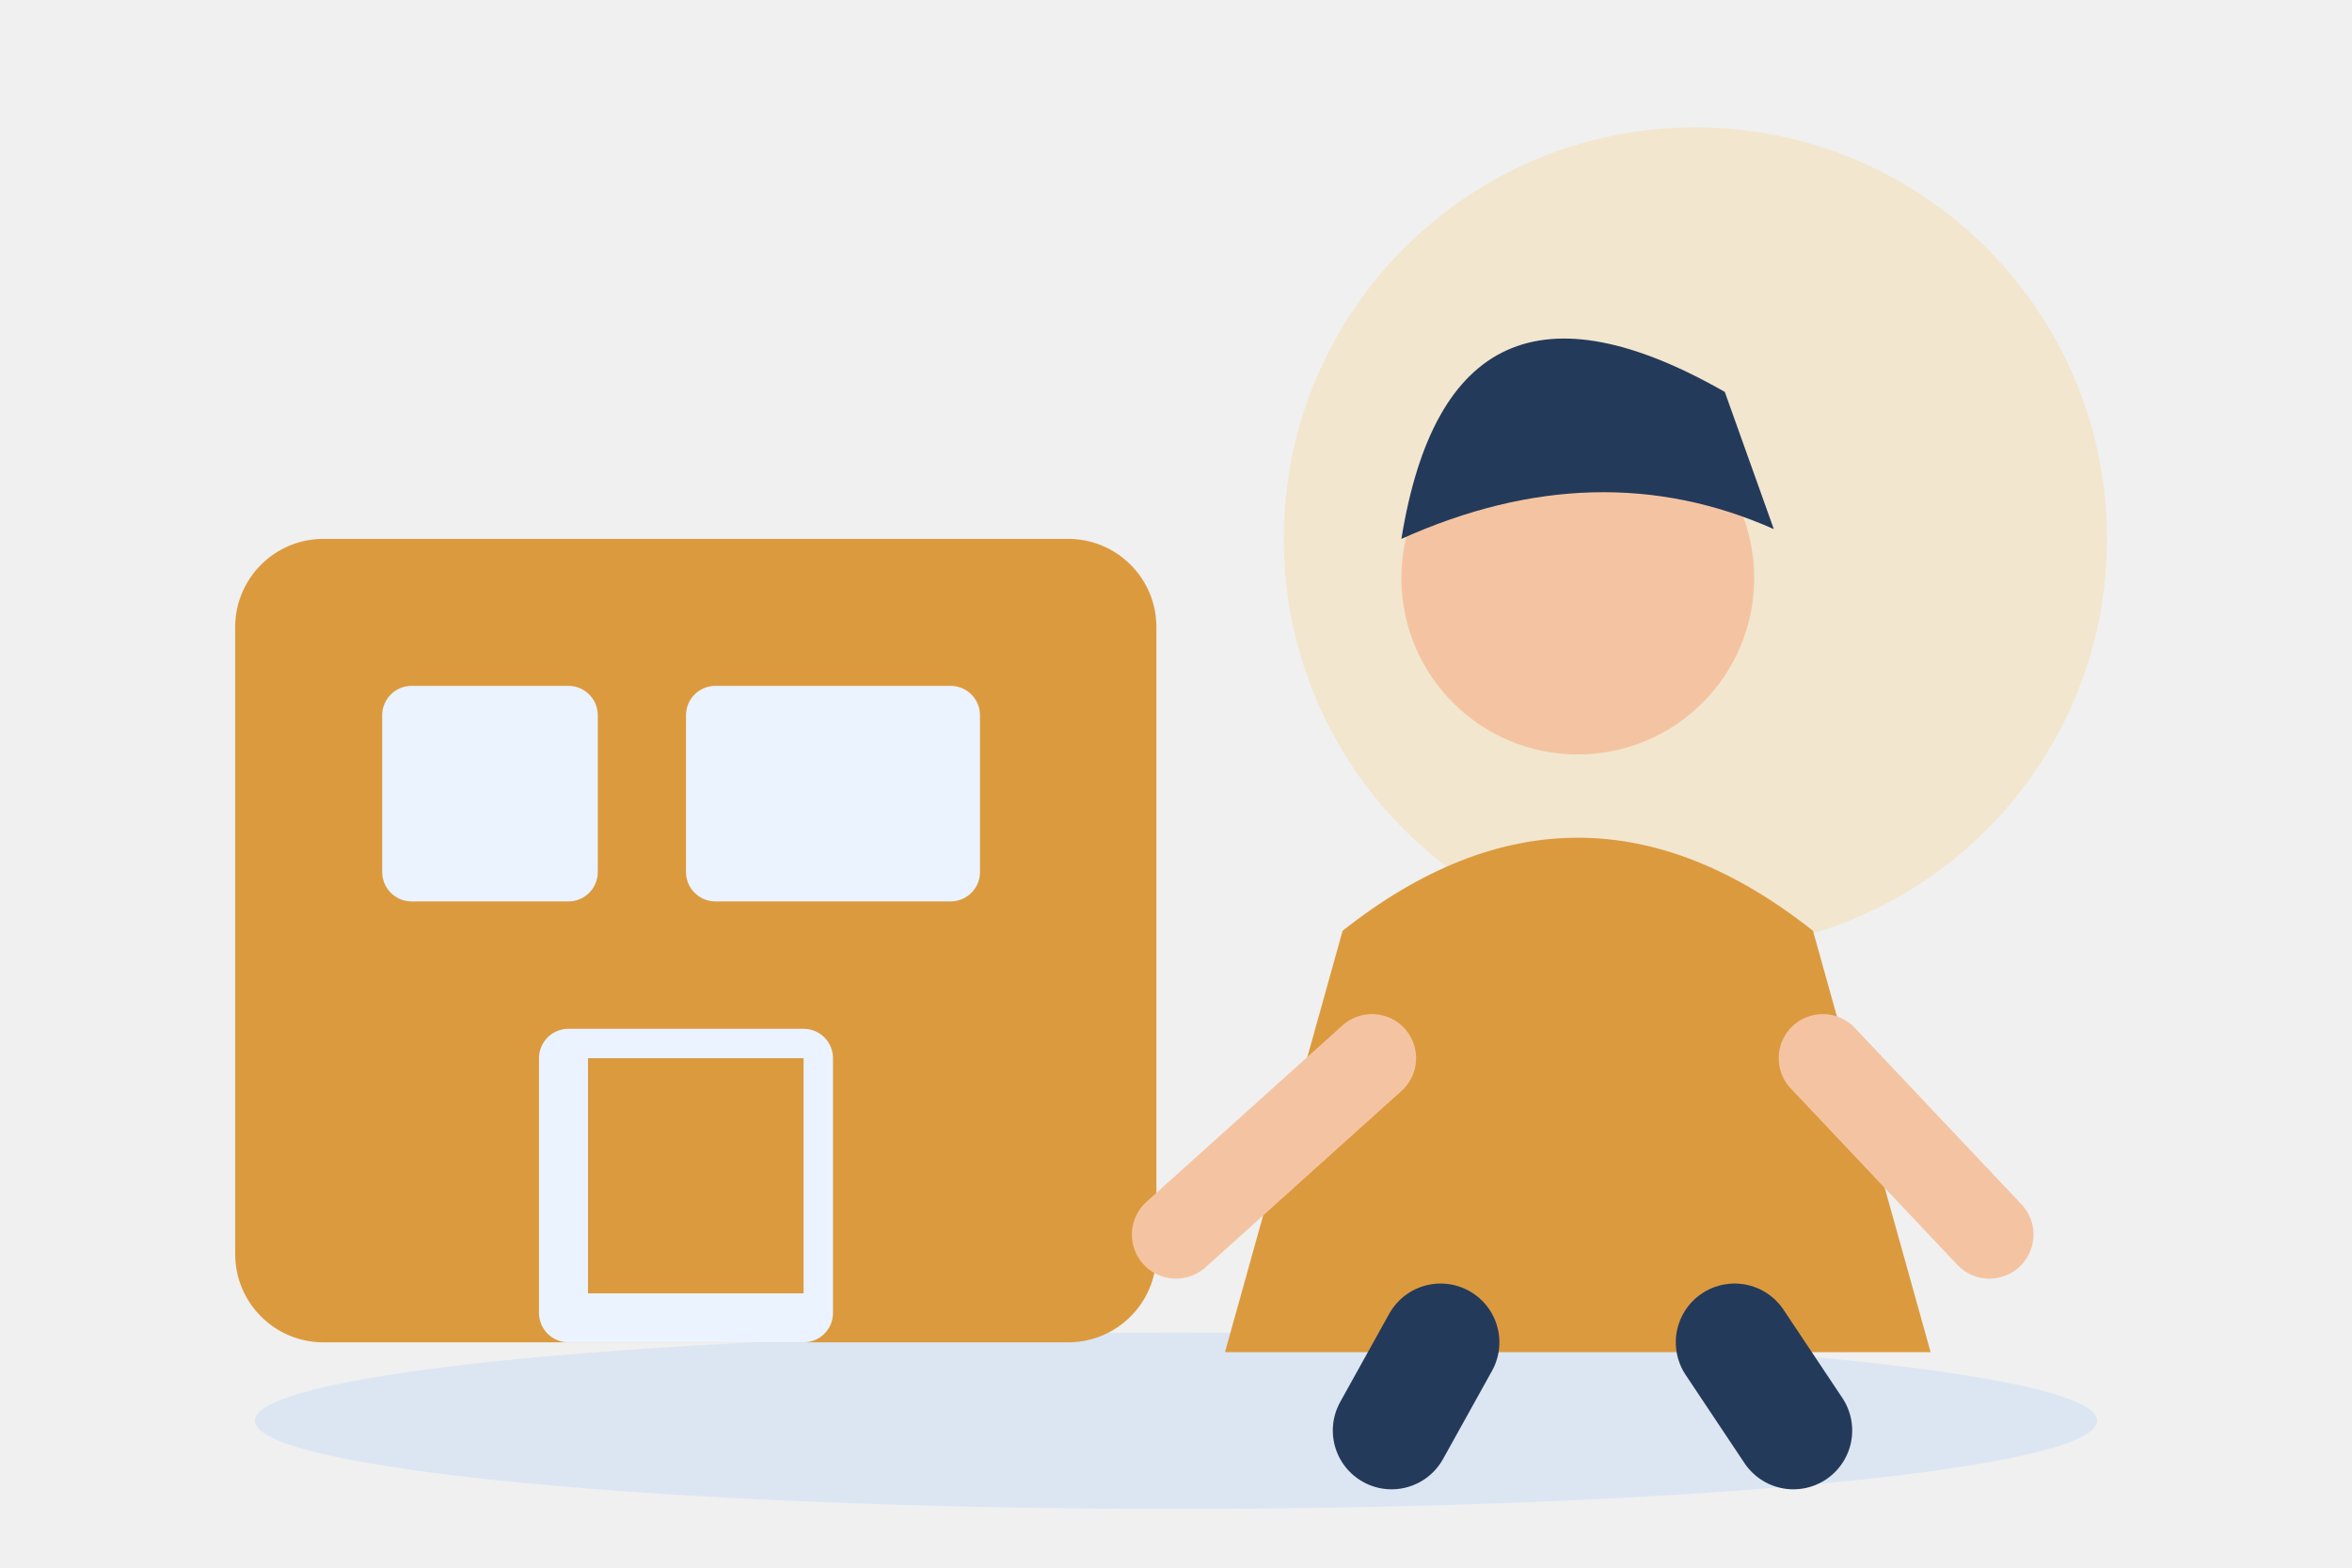
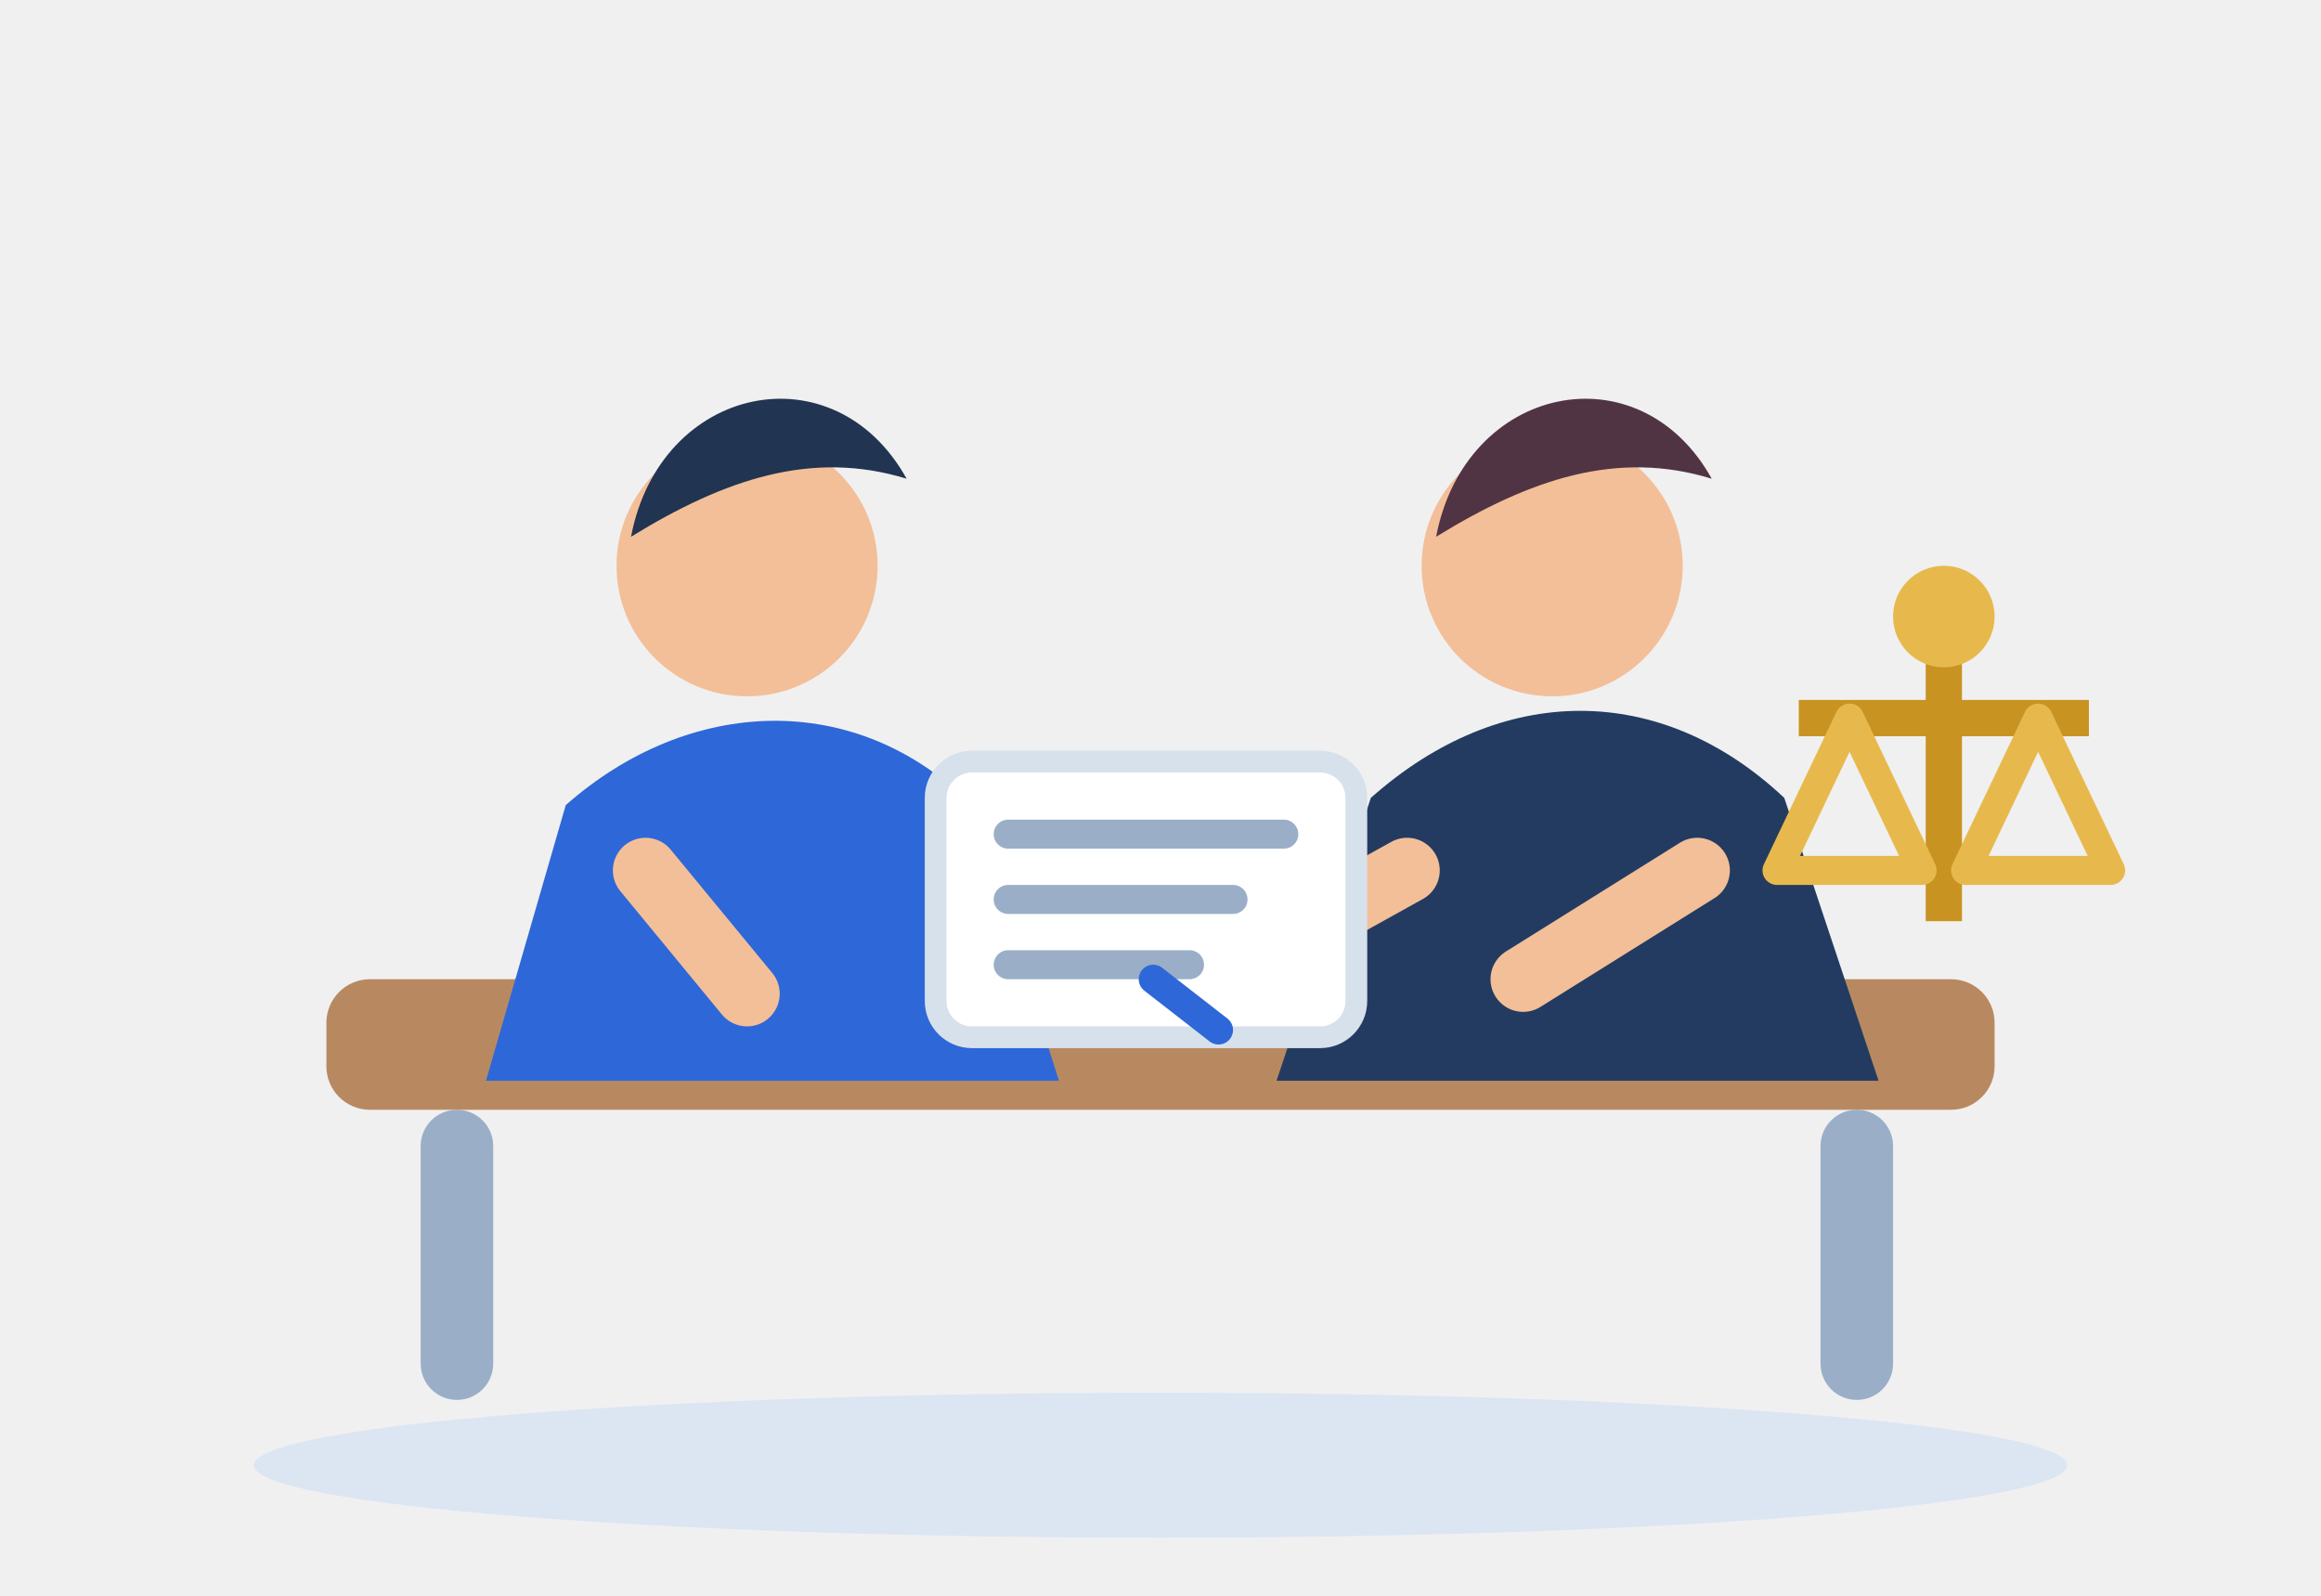
- <svg xmlns="http://www.w3.org/2000/svg" viewBox="0 0 240 160" role="img" aria-label="Documents illustration">
-   <ellipse cx="120" cy="145" rx="94" ry="9" fill="#dce6f3" />
-   <circle cx="173" cy="55" r="42" fill="#f6d58e" opacity=".35" />
-   <rect x="24" y="55" width="94" height="82" rx="9" fill="#dc9a3e" />
-   <rect x="39" y="70" width="22" height="22" rx="3" fill="#eaf3ff" />
-   <rect x="70" y="70" width="30" height="22" rx="3" fill="#eaf3ff" />
-   <rect x="55" y="105" width="30" height="32" rx="3" fill="#eaf3ff" />
-   <circle cx="161" cy="59" r="18" fill="#f4c4a2" />
-   <path d="M143 55q5-31 33-15l5 14q-18-8-38 1" fill="#243a5a" />
-   <path d="M137 95q24-19 48 0l12 43h-72z" fill="#dc9a3e" />
-   <path d="M140 108l-20 18m66-18 17 18" stroke="#f4c4a2" stroke-width="9" stroke-linecap="round" />
-   <path d="M147 137l-5 9m35-9 6 9" stroke="#243a5a" stroke-width="12" stroke-linecap="round" />
-   <path d="M60 108h22v24H60z" fill="#dc9a3e" />
+ <svg xmlns="http://www.w3.org/2000/svg" viewBox="0 0 320 220" role="img" aria-label="Legal matters illustration">
+   <ellipse cx="160" cy="202" rx="125" ry="10" fill="#DCE6F3" />
+   <rect x="45" y="135" width="230" height="18" rx="6" fill="#B88961" />
+   <rect x="58" y="153" width="10" height="40" rx="5" fill="#9AAEC7" />
+   <rect x="251" y="153" width="10" height="40" rx="5" fill="#9AAEC7" />
+   <circle cx="103" cy="78" r="18" fill="#F3BF98" />
+   <path d="M87 74c4-21 28-26 38-8-13-4-25 0-38 8" fill="#213451" />
+   <path d="M78 111c17-15 40-16 56 0l12 38H67z" fill="#2E67D8" />
+   <path d="M89 120l14 17m32-16 25 15" stroke="#F3BF98" stroke-width="9" stroke-linecap="round" />
+   <circle cx="214" cy="78" r="18" fill="#F3BF98" />
+   <path d="M198 74c4-21 28-26 38-8-13-4-25 0-38 8" fill="#513443" />
+   <path d="M189 110c18-16 40-16 57 0l13 39h-83z" fill="#243B61" />
+   <path d="M194 120l-27 15m67-15-24 15" stroke="#F3BF98" stroke-width="9" stroke-linecap="round" />
+   <rect x="129" y="105" width="58" height="38" rx="5" fill="#FFFFFF" stroke="#D7E1EC" stroke-width="3" />
+   <path d="M139 115h38M139 124h31M139 133h25" stroke="#9AAEC7" stroke-width="4" stroke-linecap="round" />
+   <path d="M159 135l9 7" stroke="#2E67D8" stroke-width="4" stroke-linecap="round" />
+   <path d="M268 88v39" stroke="#C99322" stroke-width="5" />
+   <path d="M248 99h40" stroke="#C99322" stroke-width="5" />
+   <path d="M255 99l-10 21h20zM281 99l-10 21h20z" fill="none" stroke="#E7B94C" stroke-width="4" stroke-linejoin="round" />
+   <circle cx="268" cy="85" r="7" fill="#E7B94C" />
</svg>
